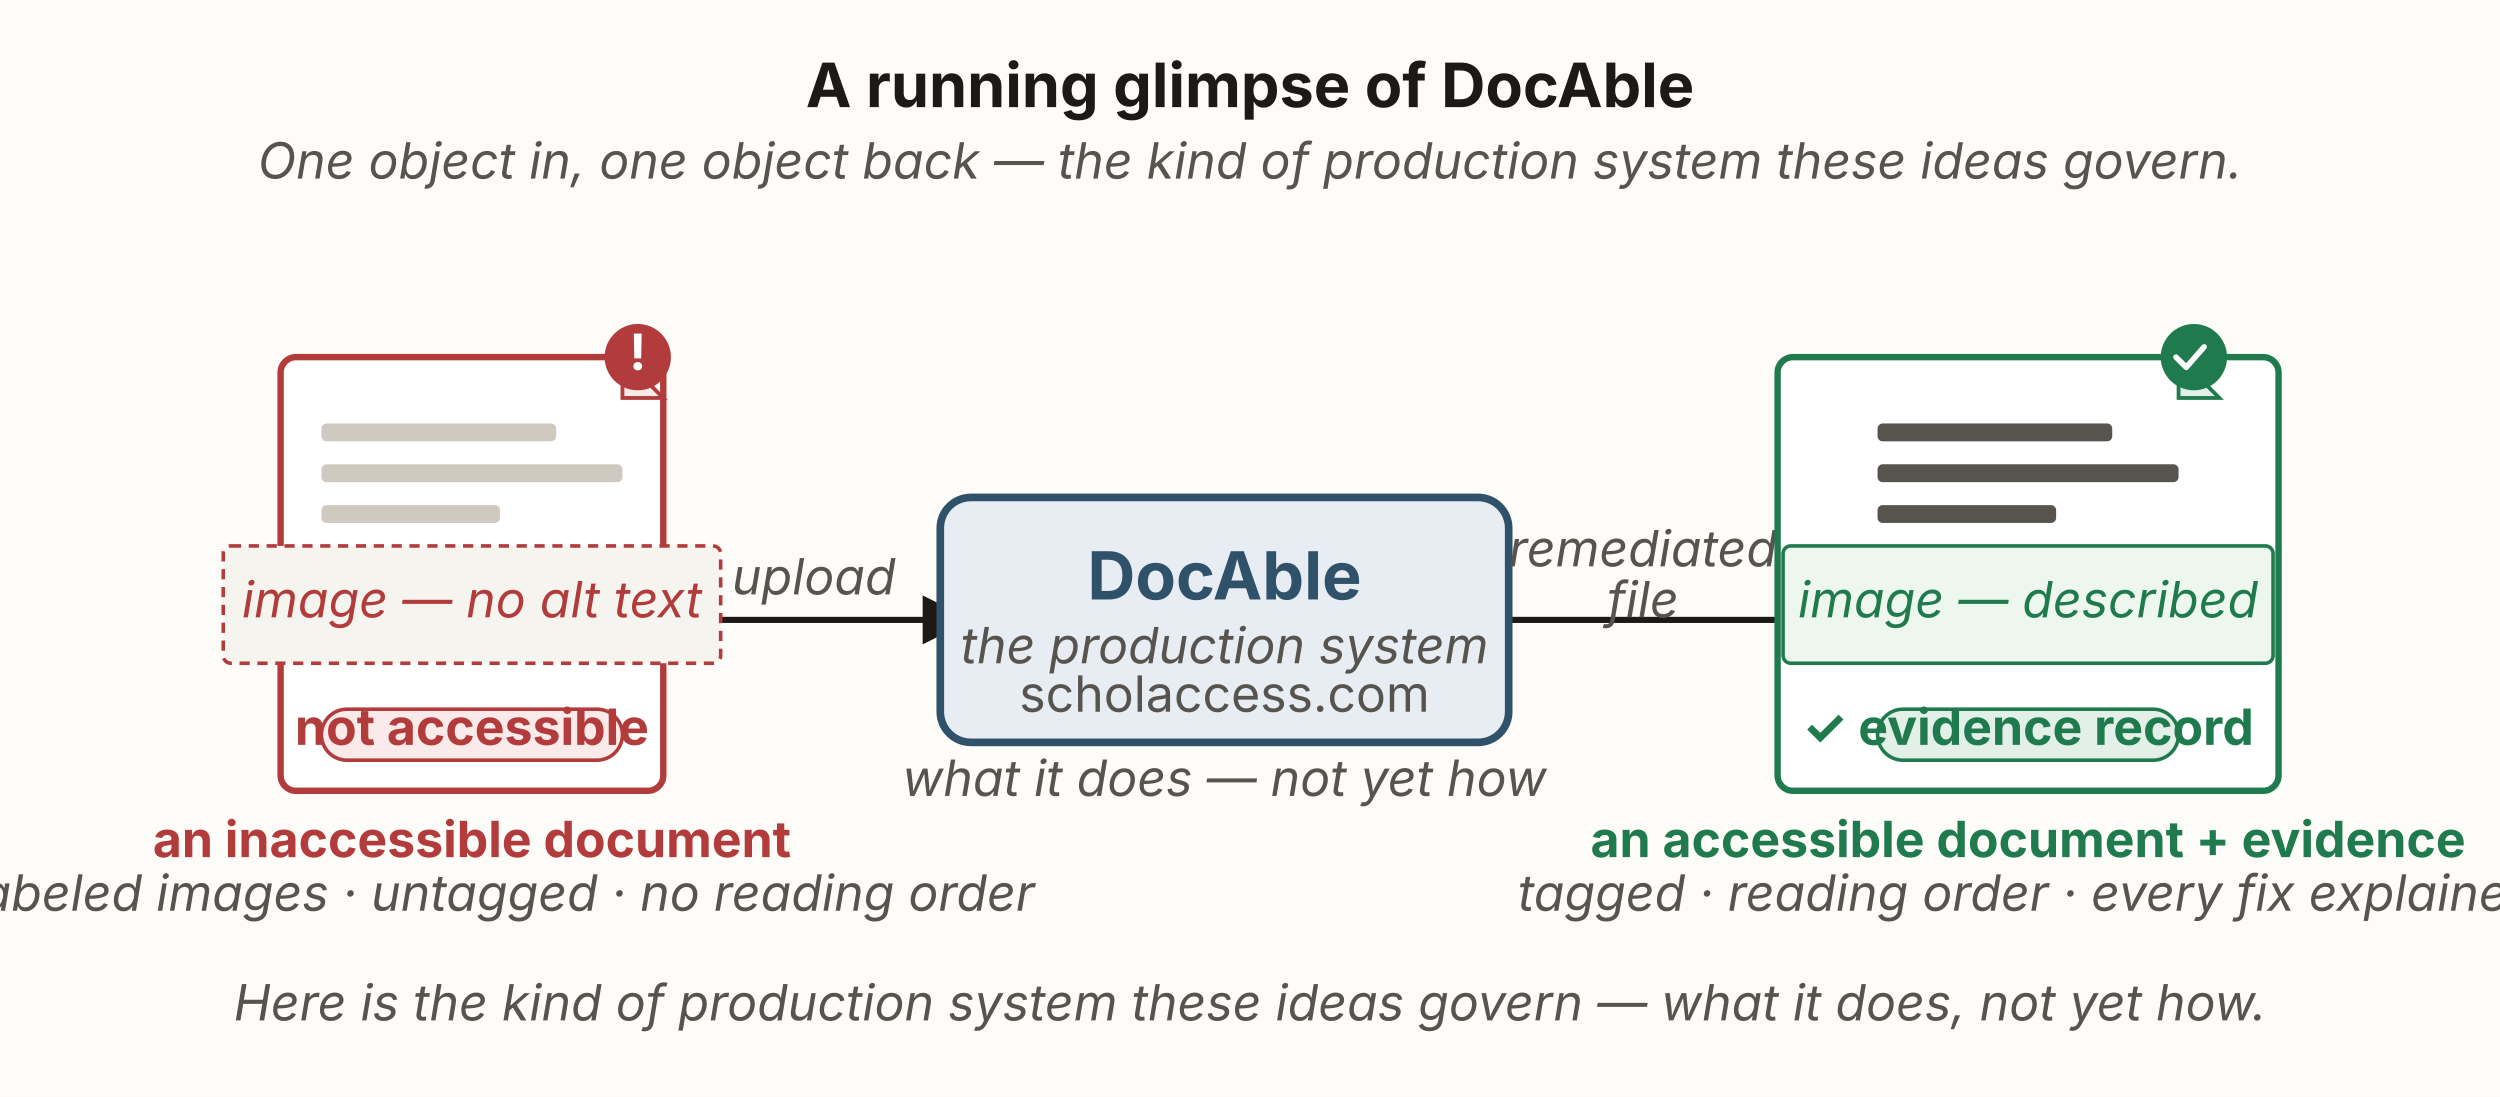
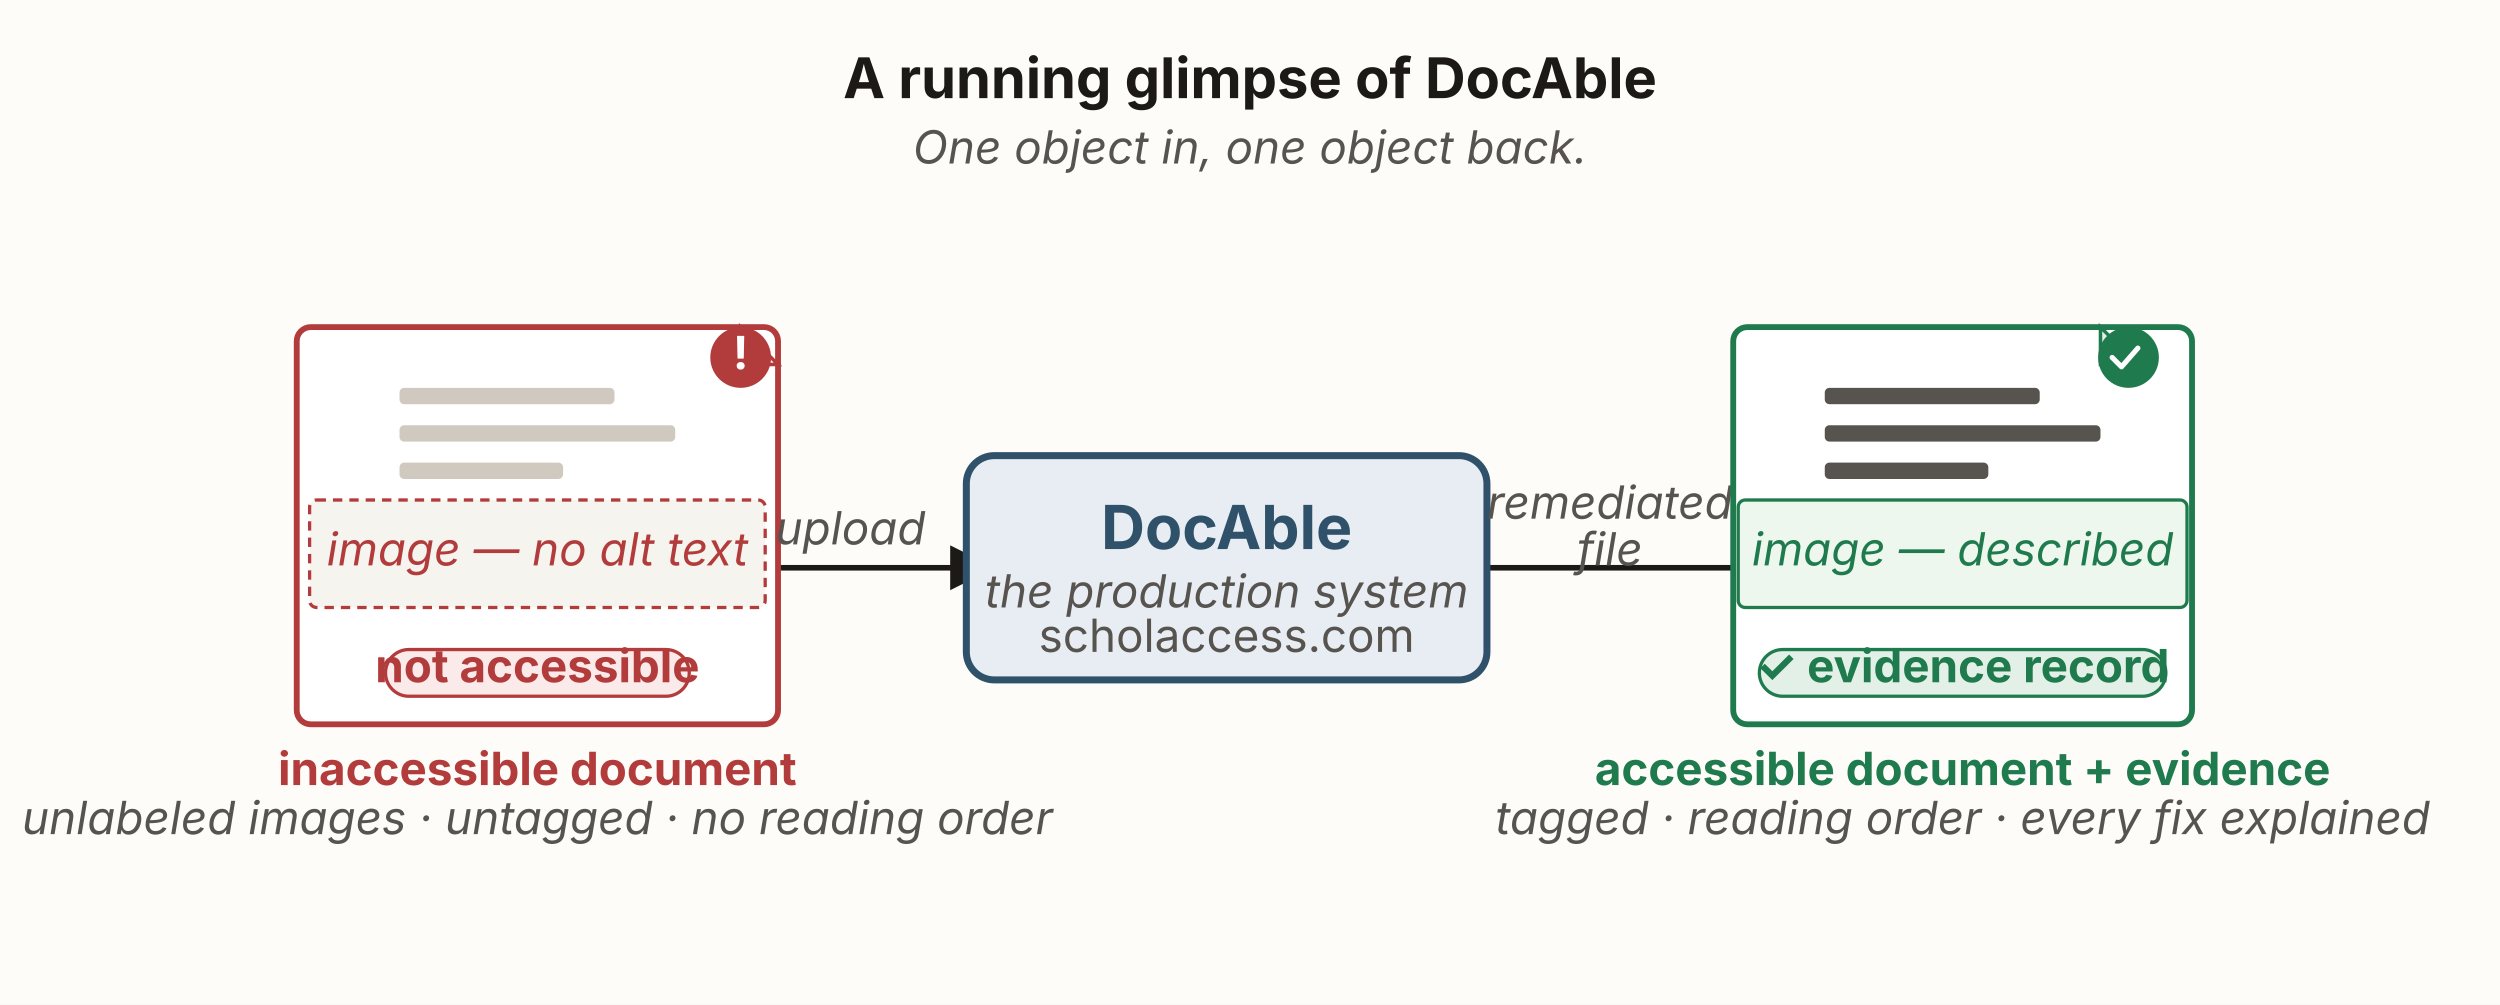
- <svg xmlns="http://www.w3.org/2000/svg" viewBox="0 0 980 430" width="980" height="430" role="group" aria-labelledby="dgTitle dgDesc" font-family="'Source Sans 3', -apple-system, 'Segoe UI', sans-serif">
+ <svg xmlns="http://www.w3.org/2000/svg" viewBox="-45 0 1070 430" width="1070" height="430" role="group" aria-labelledby="dgTitle dgDesc" font-family="'Source Sans 3', -apple-system, 'Segoe UI', sans-serif">
  <defs>
    <marker id="dg-ah" viewBox="0 0 10 10" refX="8.5" refY="5" markerWidth="8" markerHeight="8" orient="auto-start-reverse">
      <path d="M0,0 L10,5 L0,10 z" fill="#1c1917" />
    </marker>
  </defs>
-   <rect x="0" y="0" width="980" height="430" fill="#fdfcf9" />
-   <path d="M260,243 L378,243" fill="none" stroke="#1c1917" stroke-width="2.4" marker-end="url(#dg-ah)" />
+   <rect x="-45" y="0" width="1070" height="430" fill="#fdfcf9" />
+   <path d="M288,243 L378,243" fill="none" stroke="#1c1917" stroke-width="2.4" marker-end="url(#dg-ah)" />
  <path d="M580,243 L718,243" fill="none" stroke="#1c1917" stroke-width="2.4" marker-end="url(#dg-ah)" />
  <text x="490" y="42" text-anchor="middle" font-size="24" font-weight="700" fill="#1c1917">A running glimpse of DocAble</text>
-   <text x="490" y="70" text-anchor="middle" font-size="19.6" font-style="italic" fill="#57534e">One object in, one object back — the kind of production system these ideas govern.</text>
-   <rect id="input" x="110" y="140" width="150" height="170" rx="6" fill="#ffffff" stroke="#b23b3b" stroke-width="2.5" />
-   <path d="M244,140 L260,156 L244,156 Z" fill="#fbeaea" stroke="#b23b3b" stroke-width="1.5" />
+   <text x="490" y="70" text-anchor="middle" font-size="19.6" font-style="italic" fill="#57534e">One object in, one object back.</text>
+   <rect id="input" x="82" y="140" width="206" height="170" rx="6" fill="#ffffff" stroke="#b23b3b" stroke-width="2.5" />
+   <path d="M272,140 L288,156 L272,156 Z" fill="#fbeaea" stroke="#b23b3b" stroke-width="1.5" />
  <rect x="126" y="166" width="92" height="7" rx="2" fill="#cfc9c0" />
  <rect x="126" y="182" width="118" height="7" rx="2" fill="#cfc9c0" />
  <rect x="126" y="198" width="70" height="7" rx="2" fill="#cfc9c0" />
  <rect x="87.51" y="214" width="194.99" height="46" rx="3" fill="#f6f4ef" stroke="#b23b3b" stroke-width="1.4" stroke-dasharray="4 3" />
  <text x="185" y="242" text-anchor="middle" font-size="19.6" font-style="italic" fill="#b23b3b">image — no alt text</text>
-   <rect x="126" y="278" width="118" height="20" rx="10" fill="#fbeaea" stroke="#b23b3b" stroke-width="1.4" />
+   <rect x="120" y="278" width="130" height="20" rx="10" fill="#fbeaea" stroke="#b23b3b" stroke-width="1.4" />
  <text x="185" y="292" text-anchor="middle" font-size="19.6" font-weight="700" fill="#b23b3b">not accessible</text>
-   <circle cx="250" cy="140" r="13" fill="#b23b3b" />
-   <text x="250" y="145" text-anchor="middle" font-size="19.6" font-weight="700" fill="#ffffff">!</text>
-   <text x="185" y="336" text-anchor="middle" font-size="19.6" font-weight="700" fill="#b23b3b">an inaccessible document</text>
+   <circle cx="272" cy="153" r="13" fill="#b23b3b" />
+   <text x="272" y="158" text-anchor="middle" font-size="19.6" font-weight="700" fill="#ffffff">!</text>
+   <text x="185" y="336" text-anchor="middle" font-size="19.6" font-weight="700" fill="#b23b3b">inaccessible document</text>
  <text x="185" y="357" text-anchor="middle" font-size="19.6" font-style="italic" fill="#57534e">unlabeled images · untagged · no reading order</text>
  <rect id="docable" x="368.59" y="195" width="222.82" height="96" rx="12" fill="#e7edf3" stroke="#2f5169" stroke-width="3" />
  <text x="480" y="235" text-anchor="middle" font-size="26" font-weight="700" fill="#2f5169">DocAble</text>
  <text x="480" y="260" text-anchor="middle" font-size="19.6" font-style="italic" fill="#57534e">the production system</text>
  <text x="480" y="279" text-anchor="middle" font-size="19.6" fill="#57534e">scholaccess.com</text>
-   <text x="480" y="312" text-anchor="middle" font-size="19.6" font-style="italic" fill="#57534e">what it does — not yet how</text>
  <text x="319" y="233" text-anchor="middle" font-size="19.6" font-style="italic" fill="#57534e">upload</text>
  <text x="644" y="222" text-anchor="middle" font-size="19.6" font-style="italic" fill="#57534e">remediated</text>
  <text x="644" y="242" text-anchor="middle" font-size="19.6" font-style="italic" fill="#57534e">file</text>
  <rect id="output" x="696.82" y="140" width="196.37" height="170" rx="6" fill="#ffffff" stroke="#1f7a4d" stroke-width="2.5" />
  <path d="M854,140 L870,156 L854,156 Z" fill="#e3f0e7" stroke="#1f7a4d" stroke-width="1.5" />
  <rect x="736" y="166" width="92" height="7" rx="2" fill="#57534e" />
  <rect x="736" y="182" width="118" height="7" rx="2" fill="#57534e" />
  <rect x="736" y="198" width="70" height="7" rx="2" fill="#57534e" />
  <rect x="698.96" y="214" width="192.08" height="46" rx="3" fill="#eef7ee" stroke="#1f7a4d" stroke-width="1.4" />
  <text x="795" y="242" text-anchor="middle" font-size="19.6" font-style="italic" fill="#1f7a4d">image — described</text>
-   <rect x="736" y="278" width="118" height="20" rx="10" fill="#e3f0e7" stroke="#1f7a4d" stroke-width="1.4" />
+   <rect x="708" y="278" width="174" height="20" rx="10" fill="#e3f0e7" stroke="#1f7a4d" stroke-width="1.4" />
  <text x="795" y="292" text-anchor="middle" font-size="19.6" font-weight="700" fill="#1f7a4d">✓ evidence record</text>
-   <circle cx="860" cy="140" r="13" fill="#1f7a4d" />
-   <path d="M853,140 l4,4 l7,-8" fill="none" stroke="#ffffff" stroke-width="2.2" stroke-linecap="round" stroke-linejoin="round" />
-   <text x="795" y="336" text-anchor="middle" font-size="19.6" font-weight="700" fill="#1f7a4d">an accessible document + evidence</text>
+   <circle cx="866" cy="153" r="13" fill="#1f7a4d" />
+   <path d="M859,153 l4,4 l7,-8" fill="none" stroke="#ffffff" stroke-width="2.2" stroke-linecap="round" stroke-linejoin="round" />
+   <text x="795" y="336" text-anchor="middle" font-size="19.6" font-weight="700" fill="#1f7a4d">accessible document + evidence</text>
  <text x="795" y="357" text-anchor="middle" font-size="19.6" font-style="italic" fill="#57534e">tagged · reading order · every fix explained</text>
-   <text x="490" y="400" text-anchor="middle" font-size="19.6" font-style="italic" fill="#57534e">Here is the kind of production system these ideas govern — what it does, not yet how.</text>
</svg>
